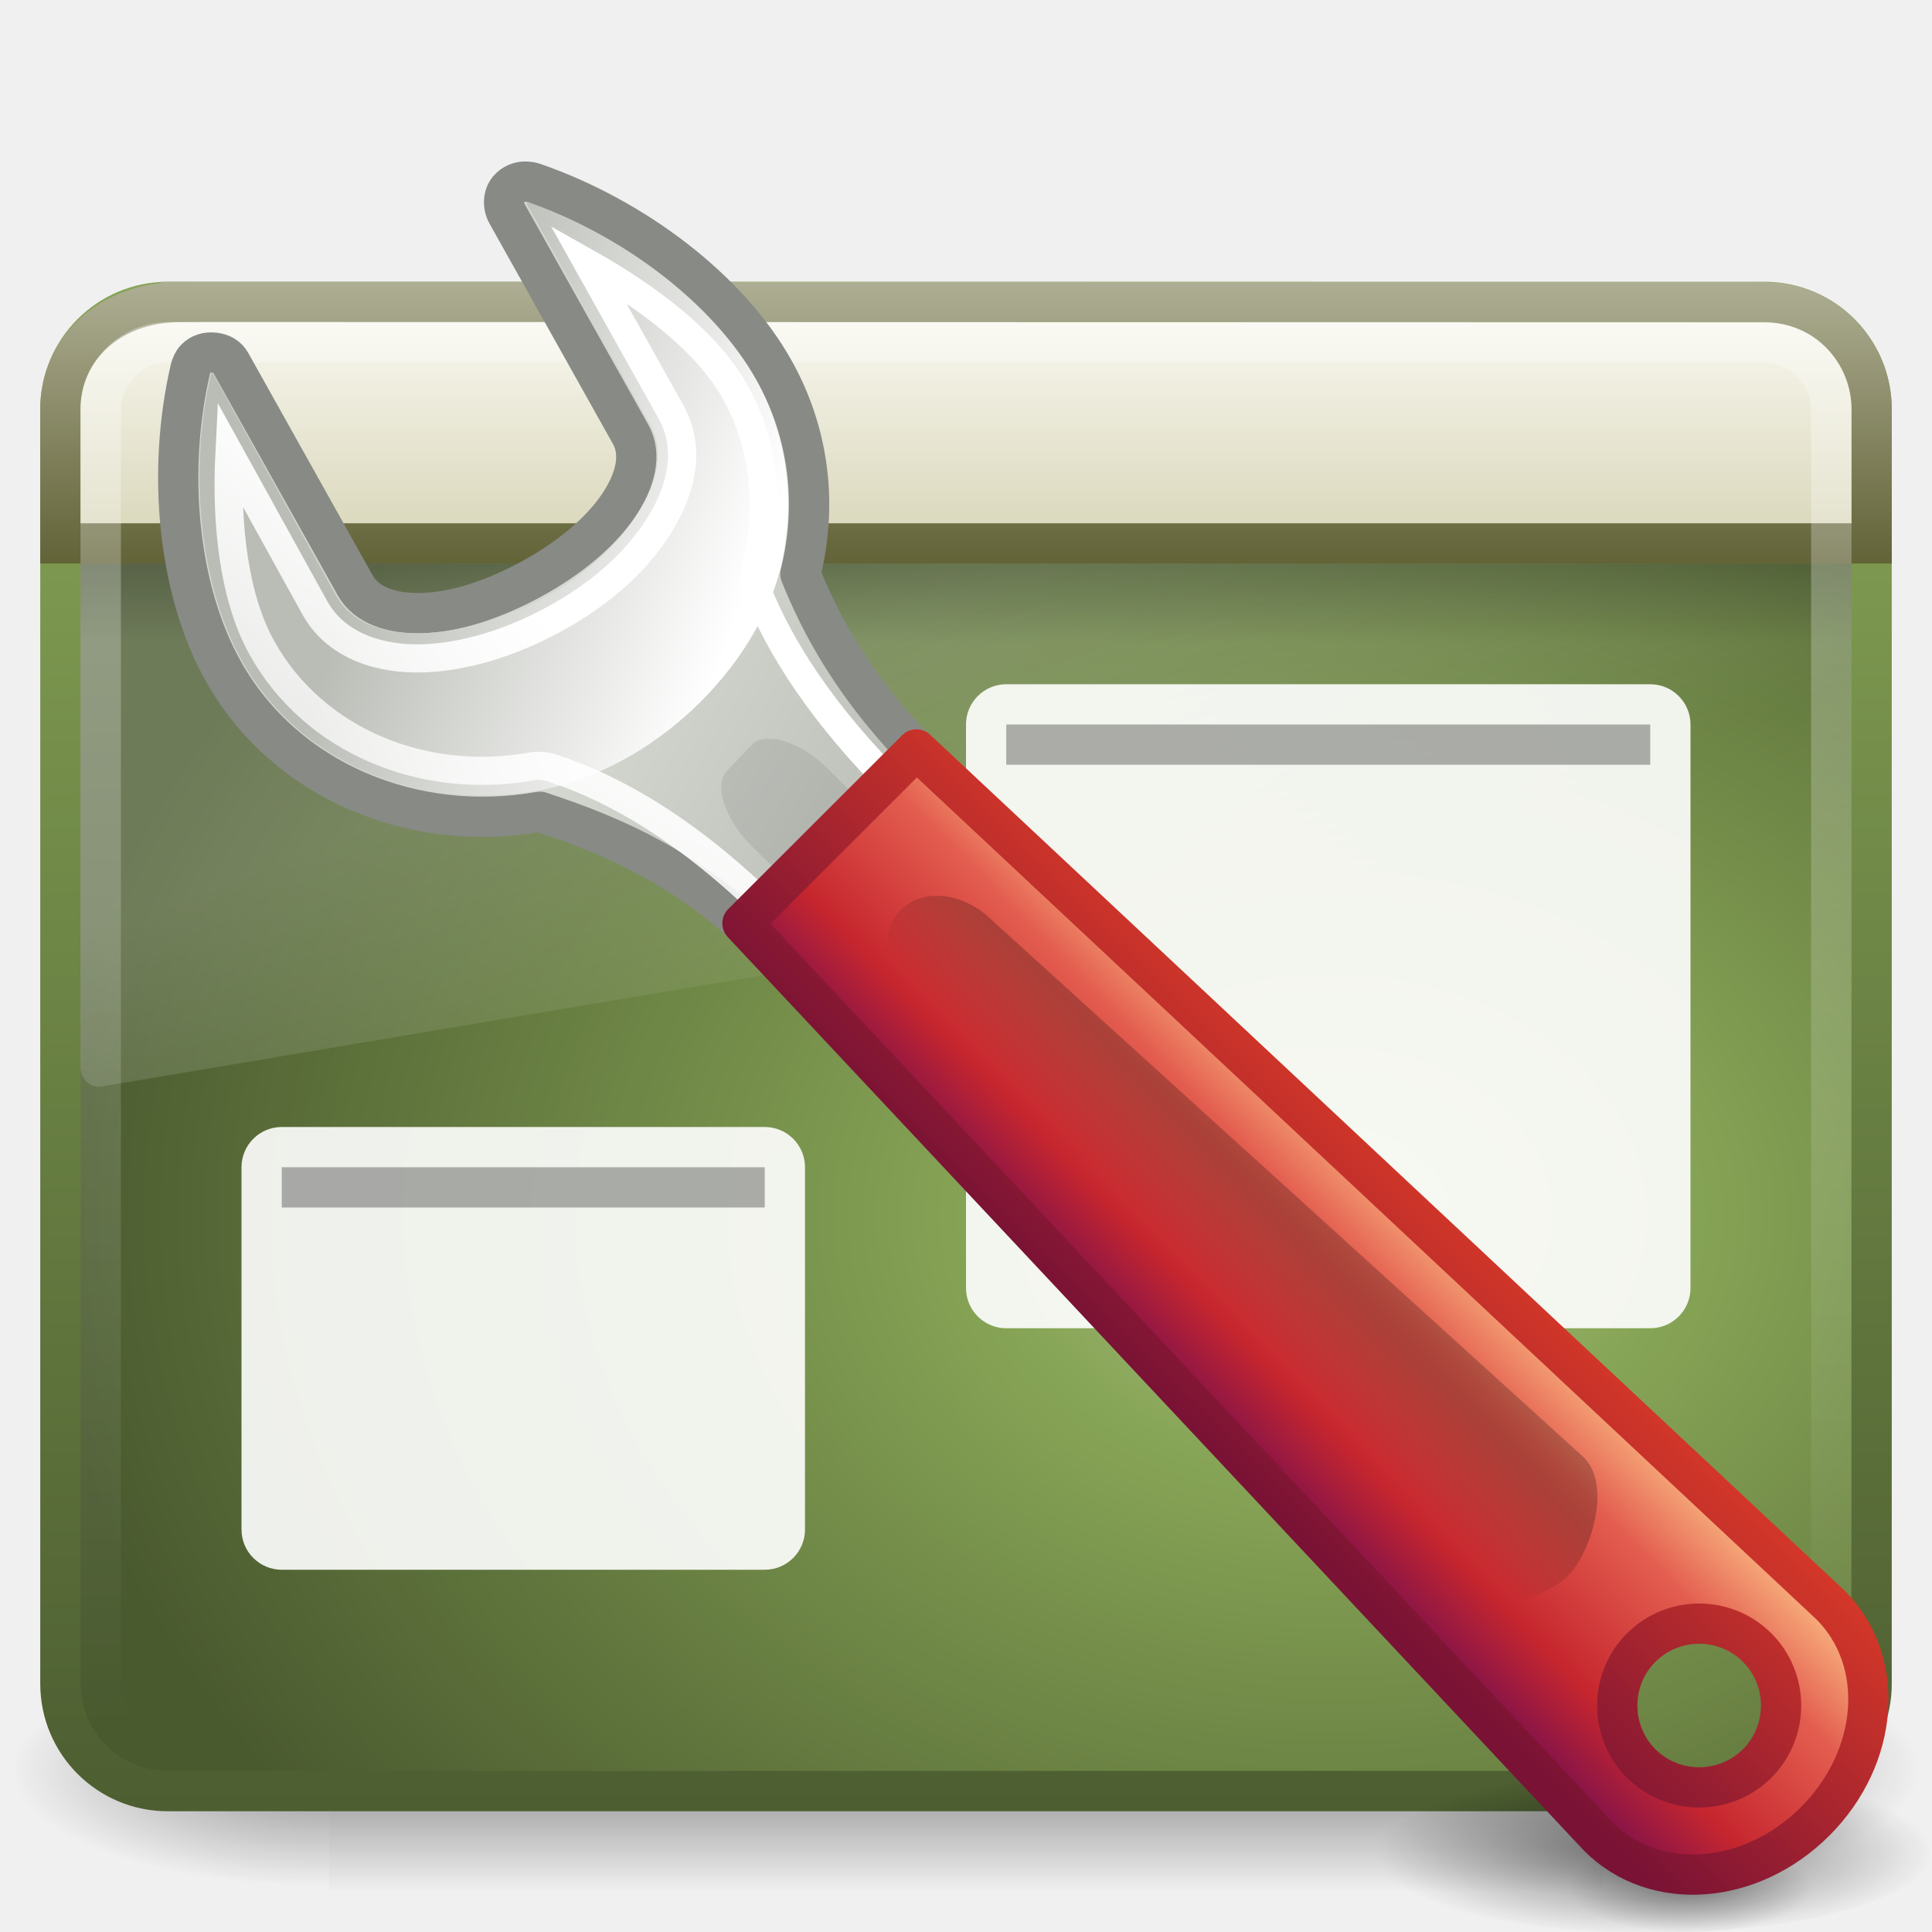
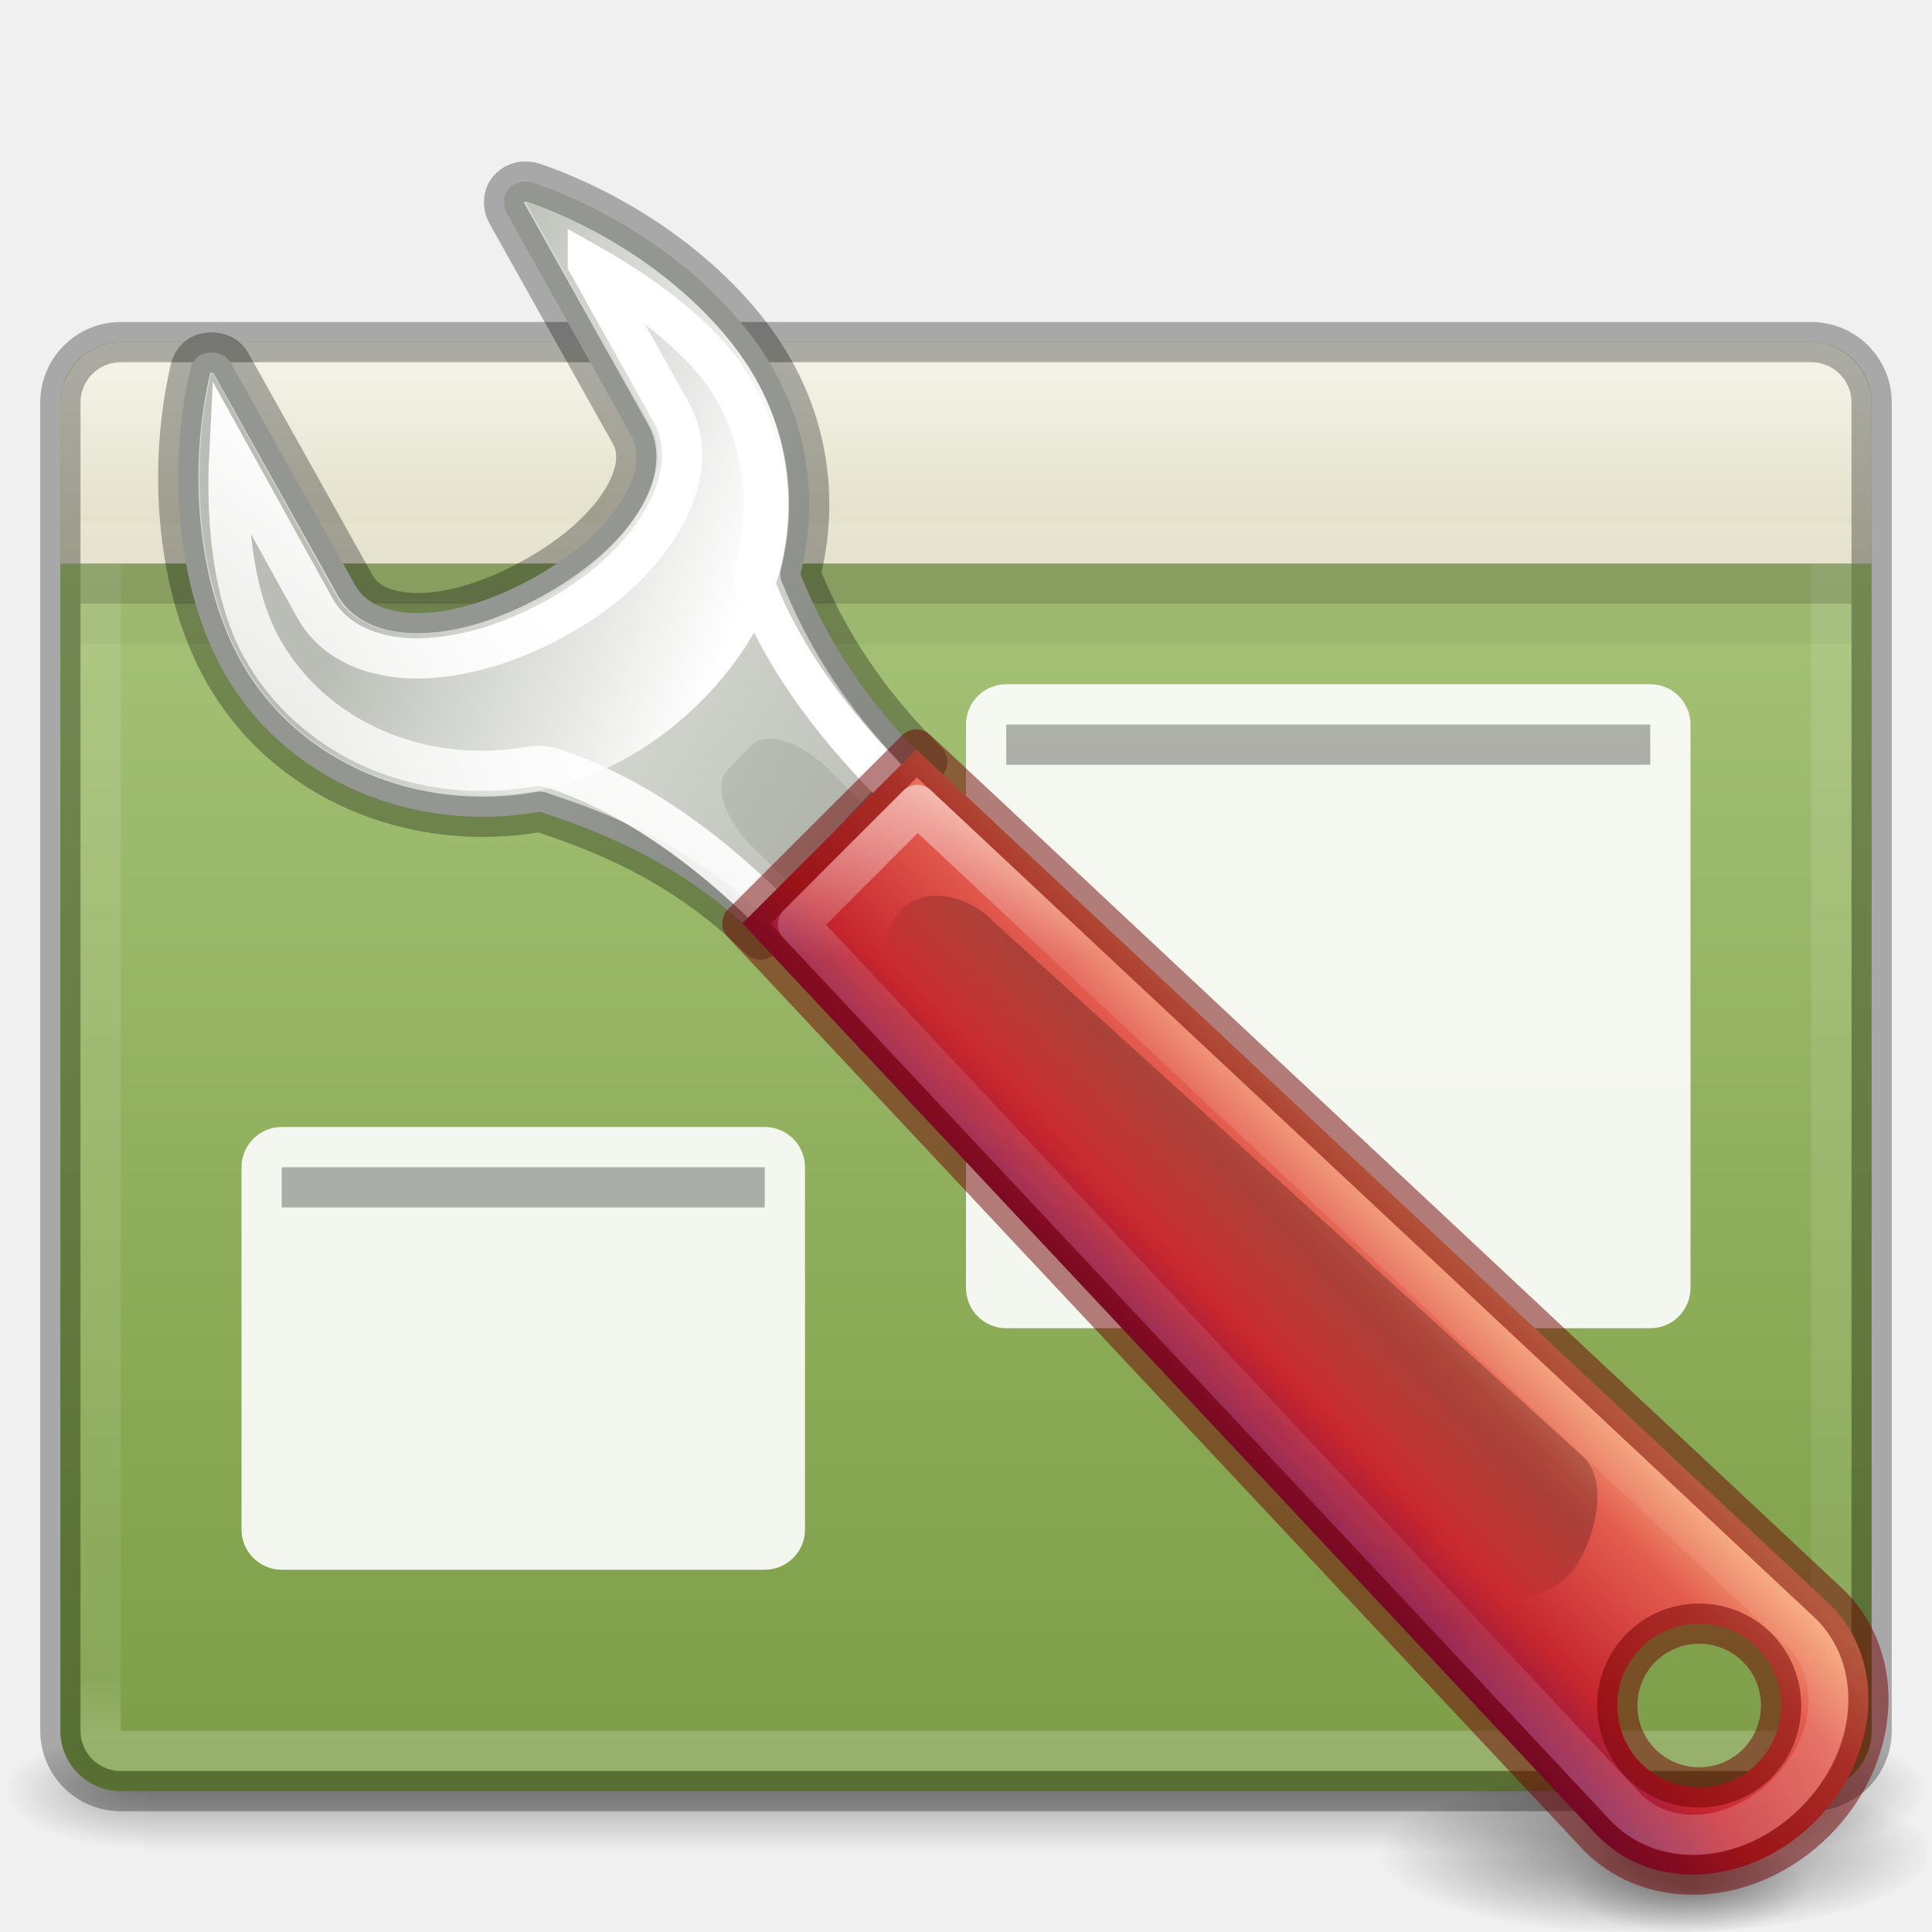
- <svg xmlns="http://www.w3.org/2000/svg" xmlns:xlink="http://www.w3.org/1999/xlink" id="svg4158" height="48" width="48" version="1.0">
-   <defs id="defs4160">
-     <linearGradient id="linearGradient2960" y2="99.274" gradientUnits="userSpaceOnUse" x2="330.06" gradientTransform="matrix(1.363 0 0 1.3617 -402.9 -65.884)" y1="70.282" x1="324.5">
-       <stop id="stop7446" style="stop-color:#888a85" offset="0" />
-       <stop id="stop7448" style="stop-color:#555753" offset="1" />
+ <svg xmlns="http://www.w3.org/2000/svg" xmlns:xlink="http://www.w3.org/1999/xlink" id="svg4296" height="48" width="48" version="1.1">
+   <defs id="defs4298">
+     <linearGradient x1="302.857" y1="366.648" x2="302.857" y2="609.505" id="linearGradient19619" xlink:href="#linearGradient5048" gradientUnits="userSpaceOnUse" gradientTransform="matrix(0.08449704,0,0,0.01235294,-6.539646,38.47082)" />
+     <linearGradient id="linearGradient5048">
+       <stop id="stop5050" style="stop-color:#000000;stop-opacity:0" offset="0" />
+       <stop id="stop5056" style="stop-color:#000000;stop-opacity:1" offset="0.5" />
+       <stop id="stop5052" style="stop-color:#000000;stop-opacity:0" offset="1" />
    </linearGradient>
-     <linearGradient id="linearGradient2958" y2="81.926" gradientUnits="userSpaceOnUse" x2="335.3" gradientTransform="matrix(1.363 0 0 1.3617 -402.9 -65.884)" y1="64.295" x1="304.76">
-       <stop id="stop4436" style="stop-color:#d3d7cf" offset="0" />
-       <stop id="stop4438" style="stop-color:#babdb6" offset=".183" />
-       <stop id="stop4440" style="stop-color:#fff" offset=".319" />
-       <stop id="stop4442" style="stop-color:#babdb6" offset=".876" />
-       <stop id="stop4444" style="stop-color:#eeeeec" offset="1" />
+     <radialGradient cx="605.714" cy="486.648" r="117.143" fx="605.714" fy="486.648" id="radialGradient19616" xlink:href="#linearGradient5060" gradientUnits="userSpaceOnUse" gradientTransform="matrix(-0.0289166,0,0,0.01235294,21.02689,38.47085)" />
+     <linearGradient id="linearGradient5060">
+       <stop id="stop5062" style="stop-color:#000000;stop-opacity:1" offset="0" />
+       <stop id="stop5064" style="stop-color:#000000;stop-opacity:0" offset="1" />
    </linearGradient>
-     <linearGradient id="linearGradient4734" y2="60.768" gradientUnits="userSpaceOnUse" x2="308.65" gradientTransform="matrix(1.363 0 0 1.3617 -402.9 -65.884)" y1="58.443" x1="302.29">
-       <stop id="stop7383" style="stop-color:#babdb6" offset="0" />
-       <stop id="stop7385" style="stop-color:#fff" offset="1" />
+     <radialGradient cx="605.714" cy="486.648" r="117.143" fx="605.714" fy="486.648" id="radialGradient19613" xlink:href="#linearGradient5060" gradientUnits="userSpaceOnUse" gradientTransform="matrix(0.02891661,0,0,0.01235294,26.9731,38.47085)" />
+     <linearGradient id="linearGradient4377">
+       <stop id="stop4379" style="stop-color:#ffffff;stop-opacity:1" offset="0" />
+       <stop id="stop4381" style="stop-color:#ffffff;stop-opacity:0.235" offset="0.042" />
+       <stop id="stop4383" style="stop-color:#ffffff;stop-opacity:0.157" offset="0.957" />
+       <stop id="stop4385" style="stop-color:#ffffff;stop-opacity:0.392" offset="1" />
    </linearGradient>
-     <linearGradient id="linearGradient4758" y2="88.006" gradientUnits="userSpaceOnUse" x2="317.16" gradientTransform="matrix(1.363 0 0 1.3617 -402.9 -65.884)" y1="75.575" x1="326.6">
-       <stop id="stop7423" style="stop-color:#fff" offset="0" />
-       <stop id="stop7425" style="stop-color:#fff;stop-opacity:0" offset="1" />
+     <linearGradient x1="35.793" y1="16.345" x2="35.793" y2="57.823" id="linearGradient12481" xlink:href="#radialGradient2444" gradientUnits="userSpaceOnUse" gradientTransform="matrix(0.9261334,0,0,1.280122,0.967937,-12.62214)" />
+     <radialGradient id="radialGradient2444" gradientUnits="userSpaceOnUse" cy="14.113" cx="63.969" gradientTransform="matrix(1.5647,-9.5143e-8,6.1772e-8,1.0159,-59.14917,8.1461)" r="23.097">
+       <stop id="stop3618" style="stop-color:#ADC980" offset="0" />
+       <stop id="stop3270" style="stop-color:#87A752" offset="0.523" />
+       <stop id="stop3620" style="stop-color:#688933" offset="1" />
+     </radialGradient>
+     <linearGradient xlink:href="#linearGradient4377" id="linearGradient4373" gradientUnits="userSpaceOnUse" gradientTransform="matrix(0.9627833,0,0,0.8981522,-105.8954,3.237528)" x1="116.626" y1="7.367" x2="116.626" y2="44.434" />
+     <linearGradient xlink:href="#linearGradient4822" id="linearGradient4828" x1="21.901" y1="15.235" x2="21.901" y2="8.954" gradientUnits="userSpaceOnUse" gradientTransform="matrix(0.8461538,0,0,0.8461538,-3.076925,1.306889)" />
+     <linearGradient id="linearGradient4822">
+       <stop style="stop-color:#dfdcc3;stop-opacity:1" offset="0" id="stop4824" />
+       <stop style="stop-color:#f4f3e8;stop-opacity:1" offset="1" id="stop4826" />
    </linearGradient>
-     <radialGradient id="radialGradient2915" xlink:href="#linearGradient6221" gradientUnits="userSpaceOnUse" cy="34.498" cx="21.96" gradientTransform="matrix(.5406 0 0 .16183 29.247 40.449)" r="12.728" />
-     <radialGradient id="radialGradient2912" xlink:href="#linearGradient6221" gradientUnits="userSpaceOnUse" cy="34.498" cx="21.96" gradientTransform="matrix(.23695 0 0 .090597 36.781 43.759)" r="12.728" />
-     <linearGradient id="linearGradient4972" y2="27.273" gradientUnits="userSpaceOnUse" x2="36.001" gradientTransform="translate(.91859 2.0745)" y1="34.023" x1="29.278">
-       <stop id="stop2492" style="stop-color:#791235" offset="0" />
-       <stop id="stop2494" style="stop-color:#dd3b27" offset="1" />
+     <linearGradient y2="60.636" x2="45.144" y1="32.054" x1="45.144" gradientTransform="matrix(1.162162,0,0,0.9189189,-10.39046,-9.778979)" gradientUnits="userSpaceOnUse" id="linearGradient4088-9" xlink:href="#linearGradient4652" />
+     <linearGradient id="linearGradient4652">
+       <stop id="stop4654" style="stop-color:#ffffff;stop-opacity:1" offset="0" />
+       <stop id="stop4656" style="stop-color:#ffffff;stop-opacity:0.235" offset="0.158" />
+       <stop id="stop4658" style="stop-color:#ffffff;stop-opacity:0.157" offset="0.79" />
+       <stop id="stop4660" style="stop-color:#ffffff;stop-opacity:0.392" offset="1" />
    </linearGradient>
-     <linearGradient id="linearGradient4668" y2="35.079" gradientUnits="userSpaceOnUse" x2="90.221" gradientTransform="matrix(.82274 -.82219 .71961 .71912 -71.184 83.621)" y1="35.152" x1="97.442">
+     <linearGradient id="linearGradient4665" y2="44.14" xlink:href="#linearGradient5060" gradientUnits="userSpaceOnUse" x2="-9.775" gradientTransform="matrix(0.50045,-0.49965,0.84917,0.84785,0.80738,-6.9351)" y1="44.229" x1="-6.308" />
+     <linearGradient id="linearGradient4668" y2="35.079" gradientUnits="userSpaceOnUse" x2="90.221" gradientTransform="matrix(0.82274,-0.82219,0.71961,0.71912,-71.184,83.621)" y1="35.152" x1="97.442">
      <stop id="stop4958" style="stop-color:#f8b17e" offset="0" />
      <stop id="stop4960" style="stop-color:#e35d4f" offset=".262" />
      <stop id="stop4962" style="stop-color:#c6262e" offset=".663" />
      <stop id="stop4964" style="stop-color:#690b54" offset="1" />
    </linearGradient>
-     <linearGradient id="linearGradient6221">
-       <stop id="stop6223" offset="0" />
-       <stop id="stop6225" style="stop-opacity:0" offset="1" />
+     <radialGradient id="radialGradient2912" xlink:href="#linearGradient5060" gradientUnits="userSpaceOnUse" cy="34.498" cx="21.96" gradientTransform="matrix(0.23695,0,0,0.090597,36.781,43.759)" r="12.728" />
+     <radialGradient id="radialGradient2915" xlink:href="#linearGradient5060" gradientUnits="userSpaceOnUse" cy="34.498" cx="21.96" gradientTransform="matrix(0.5406,0,0,0.16183,29.247,40.449)" r="12.728" />
+     <linearGradient id="linearGradient4758" y2="88.006" gradientUnits="userSpaceOnUse" x2="317.16" gradientTransform="matrix(1.363,0,0,1.3617,-402.9,-65.884)" y1="75.575" x1="326.6">
+       <stop id="stop7423" style="stop-color:#fff" offset="0" />
+       <stop id="stop7425" style="stop-color:#fff;stop-opacity:0" offset="1" />
    </linearGradient>
-     <linearGradient id="linearGradient4665" y2="44.14" xlink:href="#linearGradient6221" gradientUnits="userSpaceOnUse" x2="-9.775" gradientTransform="matrix(.50045 -.49965 .84917 .84785 .80738 -6.9351)" y1="44.229" x1="-6.308" />
-     <linearGradient id="linearGradient2788" y2="609.51" gradientUnits="userSpaceOnUse" x2="302.86" gradientTransform="matrix(.065534 0 0 .024706 .31399 31.942)" y1="366.65" x1="302.86">
-       <stop id="stop5050-5" style="stop-opacity:0" offset="0" />
-       <stop id="stop5056-9" offset=".5" />
-       <stop id="stop5052-6" style="stop-opacity:0" offset="1" />
+     <linearGradient id="linearGradient4734" y2="60.768" gradientUnits="userSpaceOnUse" x2="308.65" gradientTransform="matrix(1.363,0,0,1.3617,-402.9,-65.884)" y1="58.443" x1="302.29">
+       <stop id="stop7383" style="stop-color:#babdb6" offset="0" />
+       <stop id="stop7385" style="stop-color:#fff" offset="1" />
    </linearGradient>
-     <radialGradient id="radialGradient2785" xlink:href="#linearGradient6221" gradientUnits="userSpaceOnUse" cy="486.65" cx="605.71" gradientTransform="matrix(.065534 0 0 .024706 .32688 31.942)" r="117.14" />
-     <radialGradient id="radialGradient2782" xlink:href="#linearGradient6221" gradientUnits="userSpaceOnUse" cy="486.65" cx="605.71" gradientTransform="matrix(-.065534 0 0 .024706 47.673 31.942)" r="117.14" />
-     <linearGradient id="linearGradient2857" y2="2.877" gradientUnits="userSpaceOnUse" x2="10.014" gradientTransform="matrix(.95745 0 0 .90347 1.0212 4.3056)" y1="44.96" x1="10.014">
-       <stop id="stop2759" style="stop-color:#4d5e31;stop-opacity:1" offset="0" />
-       <stop id="stop2761" style="stop-color:#87a556;stop-opacity:1" offset="1" />
-     </linearGradient>
-     <radialGradient id="radialGradient3966" gradientUnits="userSpaceOnUse" cy="-2.064" cx="26.617" gradientTransform="matrix(-1.8188e-8 -1.0657 1.3967 0 35.965 58.559)" r="23">
-       <stop id="stop2749" style="stop-color:#abc187;stop-opacity:1" offset="0" />
-       <stop id="stop2751" style="stop-color:#87a556;stop-opacity:1" offset=".262" />
-       <stop id="stop2753" style="stop-color:#657b40;stop-opacity:1" offset=".661" />
-       <stop id="stop2755" style="stop-color:#4a5a2f;stop-opacity:1" offset="1" />
-     </radialGradient>
-     <linearGradient id="linearGradient2849" y2="24.628" gradientUnits="userSpaceOnUse" x2="20.055" gradientTransform="matrix(.95782 0 0 1.0183 1.0122 1.9221)" y1="15.298" x1="16.626">
-       <stop id="stop2687" style="stop-color:#fff" offset="0" />
-       <stop id="stop2689" style="stop-color:#fff;stop-opacity:0" offset="1" />
-     </linearGradient>
-     <linearGradient id="linearGradient3639" y2="13.523" gradientUnits="userSpaceOnUse" x2="24.683" gradientTransform="matrix(.95631 0 0 .46801 1.055 9.6748)" y1="9.242" x1="24.683">
-       <stop id="stop3284" offset="0" />
-       <stop id="stop3286" style="stop-opacity:0" offset="1" />
-     </linearGradient>
-     <linearGradient id="linearGradient3964" y2="14" gradientUnits="userSpaceOnUse" x2="16.916" y1="7.001" x1="16.916">
-       <stop id="stop3960" style="stop-color:#aeae94" offset="0" />
-       <stop id="stop3962" style="stop-color:#626337" offset="1" />
-     </linearGradient>
-     <linearGradient id="linearGradient3636-65" y2="16.323" gradientUnits="userSpaceOnUse" x2="33.579" gradientTransform="matrix(.81484 0 0 .65962 -2.2595 3.234)" y1="5.709" x1="33.579">
-       <stop id="stop3793" style="stop-color:#fdfdf8" offset="0" />
-       <stop id="stop3795" style="stop-color:#d6d3b4" offset="1" />
-     </linearGradient>
-     <linearGradient id="linearGradient2852" y2="41.827" gradientUnits="userSpaceOnUse" x2="12.579" gradientTransform="matrix(.95464 0 0 .89653 1.0875 5.3852)" y1="-7.807" x1="12.579">
-       <stop id="stop2240" style="stop-color:#fff" offset="0" />
-       <stop id="stop2242" style="stop-color:#fff;stop-opacity:0" offset="1" />
+     <linearGradient id="linearGradient2958" y2="81.926" gradientUnits="userSpaceOnUse" x2="335.3" gradientTransform="matrix(1.363,0,0,1.3617,-402.9,-65.884)" y1="64.295" x1="304.76">
+       <stop id="stop4436-3" style="stop-color:#d3d7cf" offset="0" />
+       <stop id="stop4438-6" style="stop-color:#babdb6" offset=".183" />
+       <stop id="stop4440-7" style="stop-color:#fff" offset=".319" />
+       <stop id="stop4442-5" style="stop-color:#babdb6" offset=".876" />
+       <stop id="stop4444" style="stop-color:#eeeeec" offset="1" />
    </linearGradient>
  </defs>
-   <g id="layer1">
-     <rect id="rect2512" style="opacity:.402;fill:url(#linearGradient2788)" height="6" width="31.644" y="41" x="8.178" />
-     <path id="path2514" style="opacity:.402;fill:url(#radialGradient2785)" d="m39.822 41v6c3.375 0.011 8.159-1.344 8.159-3s-3.766-3-8.159-3z" />
-     <path id="path2516" style="opacity:.402;fill:url(#radialGradient2782)" d="m8.178 41v6c-3.375 0.011-8.159-1.344-8.159-3 0-1.656 3.766-3 8.159-3z" />
-     <rect id="rect2573" style="stroke-linejoin:round;fill-rule:evenodd;stroke:url(#linearGradient2857);stroke-linecap:round;stroke-width:1.002;fill:url(#radialGradient3966)" rx="2.666" ry="2.666" height="36.998" width="44.998" y="7.501" x="1.501" />
-     <path id="path2603" style="opacity:.2;fill:url(#linearGradient2849);fill-rule:evenodd" d="m4.095 8c-1.157 0-2.095 0.997-2.095 2.227v16.293c0.003 0.137 0.059 0.267 0.156 0.357 0.097 0.091 0.225 0.135 0.353 0.12l43.102-7.255c0.222-0.037 0.386-0.239 0.389-0.477v-9.038c0-1.23-0.938-2.227-2.095-2.227h-39.81z" />
-     <rect id="rect1436" style="opacity:.2;fill-rule:evenodd;fill:url(#linearGradient3639)" rx="0" ry="0" height="2" width="44" y="14" x="2" />
-     <path id="rect2311" style="fill-rule:evenodd;stroke:url(#linearGradient3964);fill:url(#linearGradient3636-65)" d="m4.5 7.501l39.336 0.009c1.565 0 2.664 1.261 2.664 2.657v3.334h-45v-3.334c0-1.488 1.209-2.665 3-2.665z" />
-     <rect id="rect2601" style="opacity:.4;stroke-linejoin:round;stroke:url(#linearGradient2852);stroke-linecap:round;stroke-width:1.004;fill:none" rx="1.696" ry="1.696" height="34.996" width="42.996" y="8.502" x="2.502" />
-   </g>
-   <rect id="rect7303" style="opacity:.9;fill:#fff" rx="1" ry="1" height="11" width="14" y="28" x="6" />
-   <rect id="rect7305" style="opacity:.3" height="1" width="12" y="29" x="7" />
-   <rect id="rect7303-8" style="opacity:.9;fill:#fff" rx="1" ry="1" height="16" width="18" y="17" x="24" />
-   <rect id="rect7305-5" style="opacity:.3" height="1" width="16" y="18" x="25" />
-   <path id="path6912" style="stroke-linejoin:round;fill-rule:evenodd;stroke-dashoffset:.361;stroke:url(#linearGradient2960);stroke-linecap:round;enable-background:new;fill:url(#linearGradient2958)" d="m13.075 4.512c-0.164-0.008-0.328 0.058-0.438 0.188-0.146 0.172-0.145 0.428-0.031 0.625l3.063 5.468c0.275 0.492 0.13 1.135-0.313 1.782-0.447 0.652-1.204 1.293-2.156 1.812-0.953 0.519-1.891 0.817-2.688 0.844-0.791 0.027-1.411-0.195-1.687-0.688l-3.094-5.531c-0.086-0.153-0.232-0.23-0.406-0.25-0.175-0.02-0.352 0.027-0.469 0.156-0.063 0.067-0.103 0.161-0.125 0.25-0.593 2.554-0.312 5.489 0.812 7.5 1.536 2.747 4.741 4.055 7.875 3.5 1.28 0.431 3.456 1.178 5.469 3.176l4.15-4.419c-1.815-1.801-2.663-3.444-3.151-4.663 0.424-1.685 0.235-3.471-0.656-5.062-1.124-2.01-3.468-3.789-5.969-4.656-0.053-0.02-0.133-0.029-0.187-0.031z" />
-   <path id="path7379" style="enable-background:new;fill:url(#linearGradient4734);fill-rule:evenodd" d="m13.078 5.009c0.026 0.009 0.01 0.043 0 0.043l3.067 5.489c0.414 0.74 0.115 1.613-0.383 2.341-0.504 0.734-1.284 1.446-2.301 2-1.018 0.554-2.086 0.82-2.981 0.851-0.893 0.03-1.732-0.225-2.13-0.936l-3.067-5.532c-0.018-0.003-0.045 0.003-0.043 0 0.028-0.03 0.005 0.022 0 0.043-0.566 2.435-0.272 5.249 0.767 7.107 1.421 2.54 4.388 3.753 7.327 3.234 2.924-0.523 5.424-3.068 6.048-5.49 0.394-1.568 0.226-3.253-0.596-4.723-1.036-1.852-3.316-3.596-5.708-4.426v-0z" />
-   <path id="path4756" style="stroke-width:0.7;stroke-dashoffset:.361;stroke:url(#linearGradient4758);stroke-linecap:round;enable-background:new;fill:none" d="m14.606 6.543l2.063 3.688c0.581 1.039 0.159 2.174-0.407 3-0.571 0.834-1.407 1.561-2.5 2.156-1.097 0.598-2.235 0.935-3.25 0.969-1.016 0.034-2.141-0.274-2.687-1.25l-2.125-3.844c-0.091 1.795 0.117 3.601 0.812 4.844 1.282 2.291 3.985 3.415 6.688 2.937 0.198-0.039 0.403-0.004 0.594 0.063 1.464 0.492 3.293 1.497 5.406 3.594l1 1 3.094-3.094-0.969-0.969c-1.905-1.89-2.949-3.559-3.5-4.937-0.083-0.216-0.087-0.433-0.031-0.657 0.358-1.426 0.208-2.989-0.532-4.312-0.676-1.209-2.101-2.313-3.656-3.188z" />
-   <path id="rect7166" style="opacity:0.08;fill-rule:evenodd;enable-background:new" d="m19.044 18.356c-0.137 0.012-0.258 0.039-0.344 0.125l-0.625 0.656c-0.344 0.344-0.093 1.189 0.594 1.875l2.125 2.094 1.875-1.906-2.094-2.094c-0.515-0.515-1.121-0.785-1.531-0.75z" />
-   <path id="path6765" style="opacity:0.51;fill:url(#radialGradient2915)" d="m48 46c0 1.118-3.134 2.024-7 2.024s-7-0.906-7-2.024 3.134-2.024 7-2.024 7 0.906 7 2.024z" />
-   <path id="path6773" style="opacity:.3;fill:url(#radialGradient2912)" d="m45 46.867c0 0.626-1.374 1.133-3.068 1.133-1.695 0-3.068-0.507-3.068-1.133s1.373-1.133 3.068-1.133c1.694 0 3.068 0.507 3.068 1.133z" />
-   <path id="path6899" style="stroke-linejoin:round;stroke-width:1;stroke-dashoffset:.7;stroke:url(#linearGradient4972);stroke-linecap:round;enable-background:new;fill:url(#linearGradient4668)" d="m18.446 22.939l21.271 22.696c1.395 1.394 3.784 1.211 5.379-0.383 1.596-1.594 1.778-3.981 0.383-5.376l-22.711-21.256-4.322 4.319zm22.329 17.995c0.793-0.793 2.088-0.793 2.881 0 0.793 0.792 0.793 2.086 0 2.879-0.793 0.792-2.088 0.792-2.881 0-0.793-0.793-0.793-2.087 0-2.879z" />
-   <path id="rect6533" style="opacity:.231;fill:url(#linearGradient4665)" d="m22.384 22.603c0.555-0.554 1.57-0.432 2.276 0.273l14.692 13.335c0.706 0.705 0.16 2.386-0.394 2.94-0.555 0.553-2.238 1.099-2.944 0.394l-13.356-14.67c-0.706-0.705-0.828-1.719-0.274-2.272z" />
+   <rect width="40.8" height="3" x="3.6" y="43" id="rect2879" style="display:inline;overflow:visible;visibility:visible;fill:url(#linearGradient19619);fill-opacity:1;fill-rule:nonzero;stroke:none;stroke-width:1;marker:none;opacity:0.3" />
+   <path d="m 3.6,43 0,3 C 2.111,46.006 0,45.328 0,44.5 0,43.672 1.662,43 3.6,43 Z" id="path2881" style="display:inline;overflow:visible;visibility:visible;fill:url(#radialGradient19616);fill-opacity:1;fill-rule:nonzero;stroke:none;stroke-width:1;marker:none;opacity:0.3" />
+   <path d="m 44.4,43 0,3 c 1.489,0.006 3.6,-0.672 3.6,-1.5 0,-0.828 -1.662,-1.5 -3.6,-1.5 z" id="path2883" style="display:inline;overflow:visible;visibility:visible;fill:url(#radialGradient19613);fill-opacity:1;fill-rule:nonzero;stroke:none;stroke-width:1;marker:none;opacity:0.3" />
+   <rect id="rect2573" style="color:#000000;clip-rule:nonzero;display:inline;overflow:visible;visibility:visible;opacity:1;isolation:auto;mix-blend-mode:normal;color-interpolation:sRGB;color-interpolation-filters:linearRGB;solid-color:#000000;solid-opacity:1;fill:url(#linearGradient12481);fill-opacity:1;fill-rule:nonzero;stroke:none;stroke-width:1;stroke-linecap:butt;stroke-linejoin:miter;stroke-miterlimit:4;stroke-dasharray:none;stroke-dashoffset:0;stroke-opacity:1;marker:none;color-rendering:auto;image-rendering:auto;shape-rendering:auto;text-rendering:auto;enable-background:accumulate" rx="1.5" ry="1.5" height="36" width="45" y="8.5" x="1.5" />
+   <rect id="rect2601" style="color:#000000;clip-rule:nonzero;display:inline;overflow:visible;visibility:visible;opacity:0.5;isolation:auto;mix-blend-mode:normal;color-interpolation:sRGB;color-interpolation-filters:linearRGB;solid-color:#000000;solid-opacity:1;fill:none;fill-opacity:1;fill-rule:nonzero;stroke:url(#linearGradient4373);stroke-width:1;stroke-linecap:round;stroke-linejoin:round;stroke-miterlimit:4;stroke-dasharray:none;stroke-dashoffset:0;stroke-opacity:1;marker:none;color-rendering:auto;image-rendering:auto;shape-rendering:auto;text-rendering:auto;enable-background:accumulate" rx="0.5" ry="0.5" height="34" width="43" y="9.5" x="2.5" />
+   <path style="color:#000000;clip-rule:nonzero;display:inline;overflow:visible;visibility:visible;opacity:1;isolation:auto;mix-blend-mode:normal;color-interpolation:sRGB;color-interpolation-filters:linearRGB;solid-color:#000000;solid-opacity:1;fill:url(#linearGradient4828);fill-opacity:1;fill-rule:evenodd;stroke:none;stroke-width:1;stroke-linecap:butt;stroke-linejoin:miter;stroke-miterlimit:4;stroke-dasharray:none;stroke-dashoffset:0;stroke-opacity:1;marker:none;color-rendering:auto;image-rendering:auto;shape-rendering:auto;text-rendering:auto;enable-background:accumulate;filter-blend-mode:normal;filter-gaussianBlur-deviation:0" d="m 1.5,14 0,-3.968 c 0,-0.849 0.68,-1.532 1.525,-1.532 l 41.949,0 c 0.845,0 1.525,0.683 1.525,1.532 l 0,3.968 z" id="path4473" />
+   <rect id="rect2573-9" style="color:#000000;clip-rule:nonzero;display:inline;overflow:visible;visibility:visible;opacity:0.3;isolation:auto;mix-blend-mode:normal;color-interpolation:sRGB;color-interpolation-filters:linearRGB;solid-color:#000000;solid-opacity:1;fill:none;fill-opacity:1;fill-rule:nonzero;stroke:#000000;stroke-width:1;stroke-linecap:round;stroke-linejoin:round;stroke-miterlimit:4;stroke-dasharray:none;stroke-dashoffset:0;stroke-opacity:1;marker:none;color-rendering:auto;image-rendering:auto;shape-rendering:auto;text-rendering:auto;enable-background:accumulate" rx="1.5" ry="1.5" height="36" width="45" y="8.5" x="1.5" />
+   <path id="path4525-61" d="m 2,14.5 44,0" style="opacity:0.2;fill:none;fill-rule:evenodd;stroke:#12160a;stroke-width:1px;stroke-linecap:butt;stroke-linejoin:miter;stroke-opacity:1" />
+   <path id="path4525-5" d="m 2,13.5 44,0" style="opacity:0.15;fill:none;fill-rule:evenodd;stroke:#ffffff;stroke-width:1px;stroke-linecap:butt;stroke-linejoin:miter;stroke-opacity:1" />
+   <path id="path4525-6" d="m 2,15.5 44,0" style="opacity:0.05;fill:none;fill-rule:evenodd;stroke:#12160a;stroke-width:1px;stroke-linecap:butt;stroke-linejoin:miter;stroke-opacity:1" />
+   <rect id="rect7303" style="opacity:0.9;fill:#ffffff" rx="1" ry="1" height="11" width="14" y="28" x="6" />
+   <rect id="rect7305" style="opacity:0.3" height="1" width="12" y="29" x="7" />
+   <rect id="rect7303-8" style="opacity:0.9;fill:#ffffff" rx="1" ry="1" height="16" width="18" y="17" x="24" />
+   <rect id="rect7305-5" style="opacity:0.3" height="1" width="16" y="18" x="25" />
+   <path id="path6912" style="fill:url(#linearGradient2958);fill-rule:evenodd;stroke:none;stroke-linecap:round;stroke-linejoin:round;stroke-dashoffset:0.361;enable-background:new" d="m 13.075,4.512 c -0.164,-0.008 -0.328,0.058 -0.438,0.188 -0.146,0.172 -0.145,0.428 -0.031,0.625 L 15.669,10.793 c 0.275,0.492 0.13,1.135 -0.313,1.782 -0.447,0.652 -1.204,1.293 -2.156,1.812 -0.953,0.519 -1.891,0.817 -2.688,0.844 C 9.721,15.258 9.101,15.036 8.825,14.543 L 5.731,9.012 c -0.086,-0.153 -0.232,-0.23 -0.406,-0.25 -0.175,-0.02 -0.352,0.027 -0.469,0.156 -0.063,0.067 -0.103,0.161 -0.125,0.25 C 4.138,11.722 4.419,14.657 5.544,16.668 c 1.536,2.747 4.741,4.055 7.875,3.5 1.28,0.431 3.456,1.178 5.469,3.176 l 4.15,-4.419 c -1.815,-1.801 -2.663,-3.444 -3.151,-4.663 0.424,-1.685 0.235,-3.471 -0.656,-5.062 -1.124,-2.01 -3.468,-3.789 -5.969,-4.656 -0.053,-0.02 -0.133,-0.029 -0.187,-0.031 z" />
+   <path id="path6912-9" style="opacity:0.3;fill:none;fill-rule:evenodd;stroke:#000000;stroke-linecap:round;stroke-linejoin:round;stroke-dashoffset:0.361;stroke-opacity:1;enable-background:new" d="m 13.075,4.512 c -0.164,-0.008 -0.328,0.058 -0.438,0.188 -0.146,0.172 -0.145,0.428 -0.031,0.625 L 15.669,10.793 c 0.275,0.492 0.13,1.135 -0.313,1.782 -0.447,0.652 -1.204,1.293 -2.156,1.812 -0.953,0.519 -1.891,0.817 -2.688,0.844 C 9.721,15.258 9.101,15.036 8.825,14.543 L 5.731,9.012 c -0.086,-0.153 -0.232,-0.23 -0.406,-0.25 -0.175,-0.02 -0.352,0.027 -0.469,0.156 -0.063,0.067 -0.103,0.161 -0.125,0.25 C 4.138,11.722 4.419,14.657 5.544,16.668 c 1.536,2.747 4.741,4.055 7.875,3.5 1.28,0.431 3.456,1.178 5.469,3.176 l 4.15,-4.419 c -1.815,-1.801 -2.663,-3.444 -3.151,-4.663 0.424,-1.685 0.235,-3.471 -0.656,-5.062 -1.124,-2.01 -3.468,-3.789 -5.969,-4.656 -0.053,-0.02 -0.133,-0.029 -0.187,-0.031 z" />
+   <path id="path7379" style="fill:url(#linearGradient4734);fill-rule:evenodd;enable-background:new" d="m 13.078,5.009 c 0.026,0.009 0.01,0.043 0,0.043 L 16.145,10.541 c 0.414,0.74 0.115,1.613 -0.383,2.341 -0.504,0.734 -1.284,1.446 -2.301,2 -1.018,0.554 -2.086,0.82 -2.981,0.851 -0.893,0.03 -1.732,-0.225 -2.13,-0.936 L 5.283,9.265 c -0.018,-0.003 -0.045,0.003 -0.043,0 0.028,-0.03 0.005,0.022 0,0.043 C 4.675,11.742 4.968,14.556 6.007,16.414 c 1.421,2.54 4.388,3.753 7.327,3.234 2.924,-0.523 5.424,-3.068 6.048,-5.49 0.394,-1.568 0.226,-3.253 -0.596,-4.723 -1.036,-1.852 -3.316,-3.596 -5.708,-4.426 l 0,-1e-4 z" />
+   <path style="fill:none;stroke:url(#linearGradient4758);stroke-width:1;stroke-linecap:round;stroke-miterlimit:4;stroke-dasharray:none;stroke-dashoffset:0.361;enable-background:new" id="path4347" d="m 14.605,6.543 2.064,3.688 c 0.581,1.039 0.158,2.174 -0.408,3 -0.571,0.834 -1.407,1.561 -2.5,2.156 -1.097,0.598 -2.235,0.935 -3.25,0.969 -1.016,0.034 -2.142,-0.274 -2.688,-1.25 l -2.125,-3.844 c -0.091,1.795 0.117,3.601 0.812,4.844 1.282,2.291 3.985,3.416 6.688,2.938 0.198,-0.039 0.405,-0.004 0.596,0.062 1.464,0.492 3.291,1.497 5.404,3.594 l 1,1 3.096,-3.094 -0.971,-0.969 c -1.905,-1.89 -2.949,-3.559 -3.5,-4.938 -0.083,-0.216 -0.085,-0.432 -0.029,-0.656 0.358,-1.426 0.207,-2.989 -0.533,-4.313 -0.676,-1.209 -2.101,-2.313 -3.656,-3.188 z" />
+   <path id="rect7166" style="opacity:0.08;fill-rule:evenodd;enable-background:new" d="m 19.044,18.356 c -0.137,0.012 -0.258,0.039 -0.344,0.125 l -0.625,0.656 c -0.344,0.344 -0.093,1.189 0.594,1.875 l 2.125,2.094 1.875,-1.906 -2.094,-2.094 c -0.515,-0.515 -1.121,-0.785 -1.531,-0.75 z" />
+   <path id="path6765" style="opacity:0.51;fill:url(#radialGradient2915)" d="m 48,46 c 0,1.118 -3.134,2.024 -7,2.024 -3.866,0 -7,-0.906 -7,-2.024 0,-1.118 3.134,-2.024 7,-2.024 3.866,0 7,0.906 7,2.024 z" />
+   <path id="path6773" style="opacity:0.3;fill:url(#radialGradient2912)" d="M 45,46.867 C 45,47.493 43.626,48 41.932,48 c -1.695,0 -3.068,-0.507 -3.068,-1.133 0,-0.626 1.373,-1.133 3.068,-1.133 1.694,0 3.068,0.507 3.068,1.133 z" />
+   <path id="path6899" style="fill:url(#linearGradient4668);stroke:none;stroke-width:1;stroke-linecap:round;stroke-linejoin:round;stroke-dashoffset:0.7;enable-background:new" d="m 18.446,22.939 21.271,22.696 c 1.395,1.394 3.784,1.211 5.379,-0.383 1.596,-1.594 1.778,-3.981 0.383,-5.376 L 22.768,18.62 18.446,22.939 Z m 22.329,17.995 c 0.793,-0.793 2.088,-0.793 2.881,0 0.793,0.792 0.793,2.086 0,2.879 -0.793,0.792 -2.088,0.792 -2.881,0 -0.793,-0.793 -0.793,-2.087 0,-2.879 z" />
+   <path id="rect6533" style="opacity:0.231;fill:url(#linearGradient4665)" d="m 22.384,22.603 c 0.555,-0.554 1.57,-0.432 2.276,0.273 l 14.692,13.335 c 0.706,0.705 0.16,2.386 -0.394,2.94 -0.555,0.553 -2.238,1.099 -2.944,0.394 L 22.658,24.875 C 21.952,24.17 21.83,23.156 22.384,22.603 Z" />
+   <path id="path6899-2" style="opacity:0.5;fill:none;stroke:#6f0000;stroke-width:1;stroke-linecap:round;stroke-linejoin:round;stroke-dashoffset:0.7;stroke-opacity:1;enable-background:new" d="m 18.446,22.939 21.271,22.696 c 1.395,1.394 3.784,1.211 5.379,-0.383 1.596,-1.594 1.778,-3.981 0.383,-5.376 L 22.768,18.62 18.446,22.939 Z m 22.329,17.995 c 0.793,-0.793 2.088,-0.793 2.881,0 0.793,0.792 0.793,2.086 0,2.879 -0.793,0.792 -2.088,0.792 -2.881,0 -0.793,-0.793 -0.793,-2.087 0,-2.879 z" />
+   <path style="color:#000000;clip-rule:nonzero;display:inline;overflow:visible;visibility:visible;opacity:0.5;isolation:auto;mix-blend-mode:normal;color-interpolation:sRGB;color-interpolation-filters:linearRGB;solid-color:#000000;solid-opacity:1;fill:none;fill-opacity:1;fill-rule:nonzero;stroke:url(#linearGradient4088-9);stroke-width:1;stroke-linecap:round;stroke-linejoin:round;stroke-miterlimit:4;stroke-dasharray:none;stroke-dashoffset:0;stroke-opacity:1;color-rendering:auto;image-rendering:auto;shape-rendering:auto;text-rendering:auto;enable-background:accumulate" d="m 22.789,20 -2.963,2.963 20.592,21.971 0.002,0 c 0.964,0.962 2.704,0.887 3.975,-0.383 1.272,-1.27 1.346,-3.006 0.383,-3.971 z" id="path4592" />
</svg>
